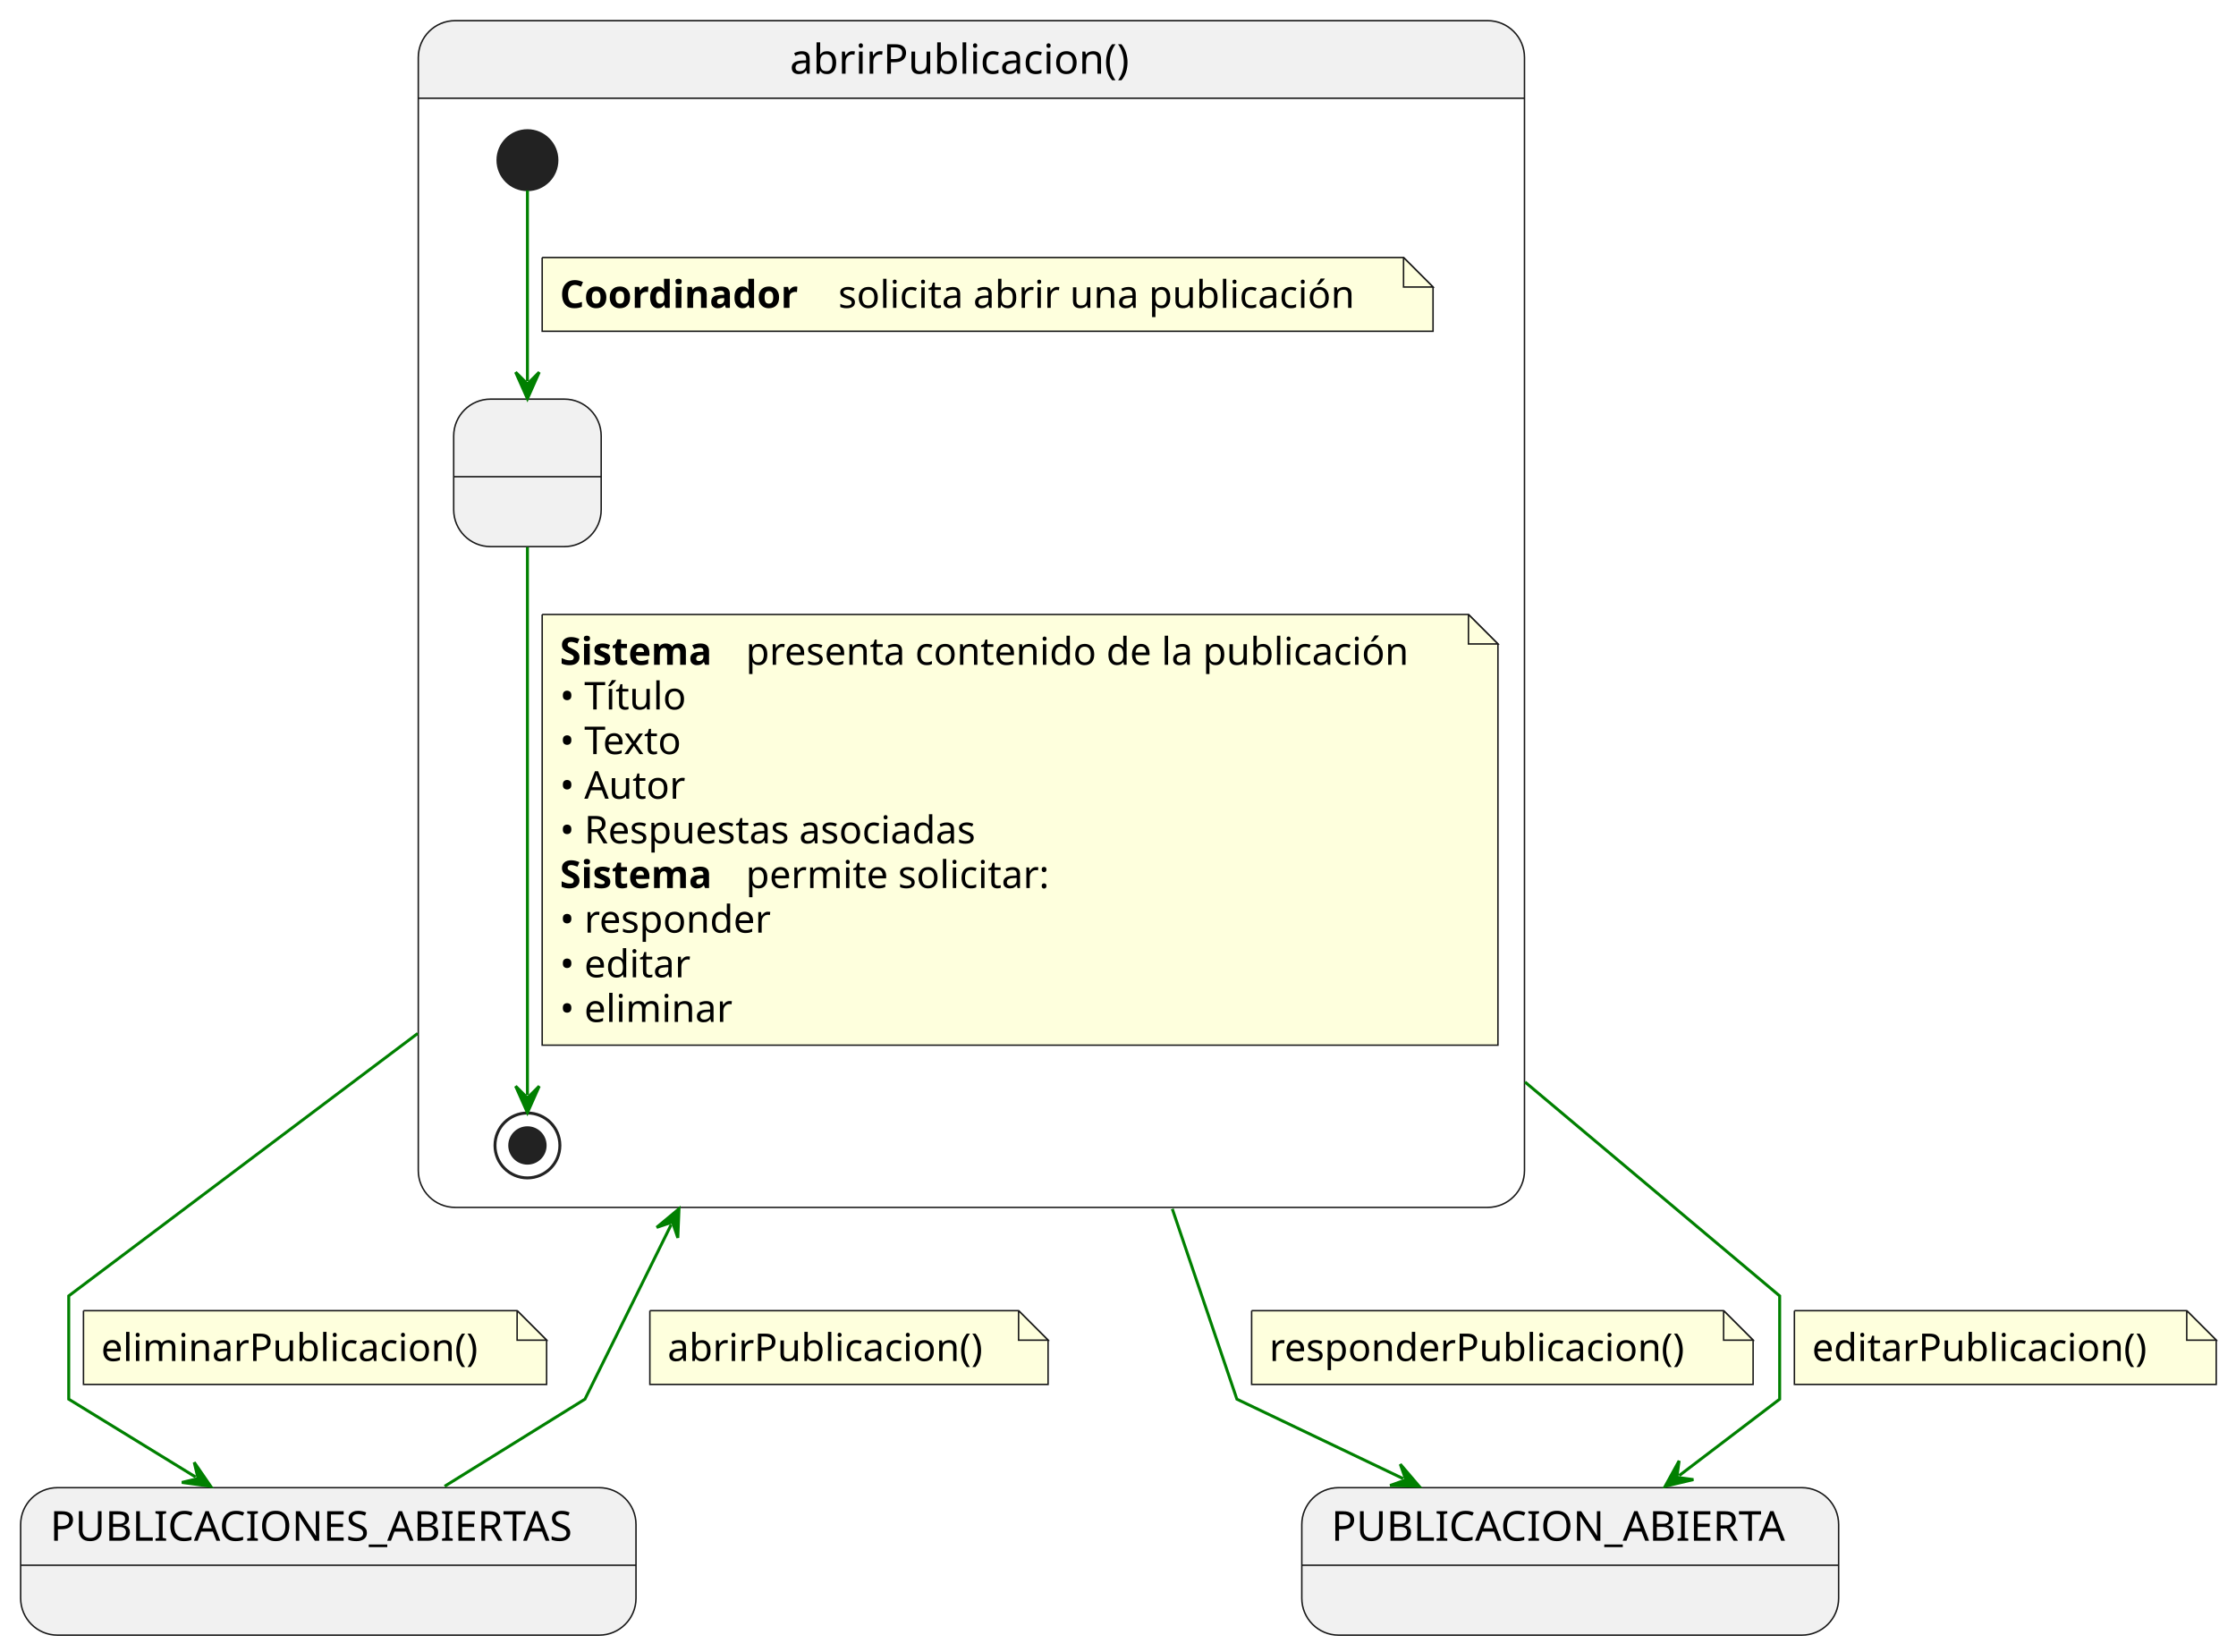
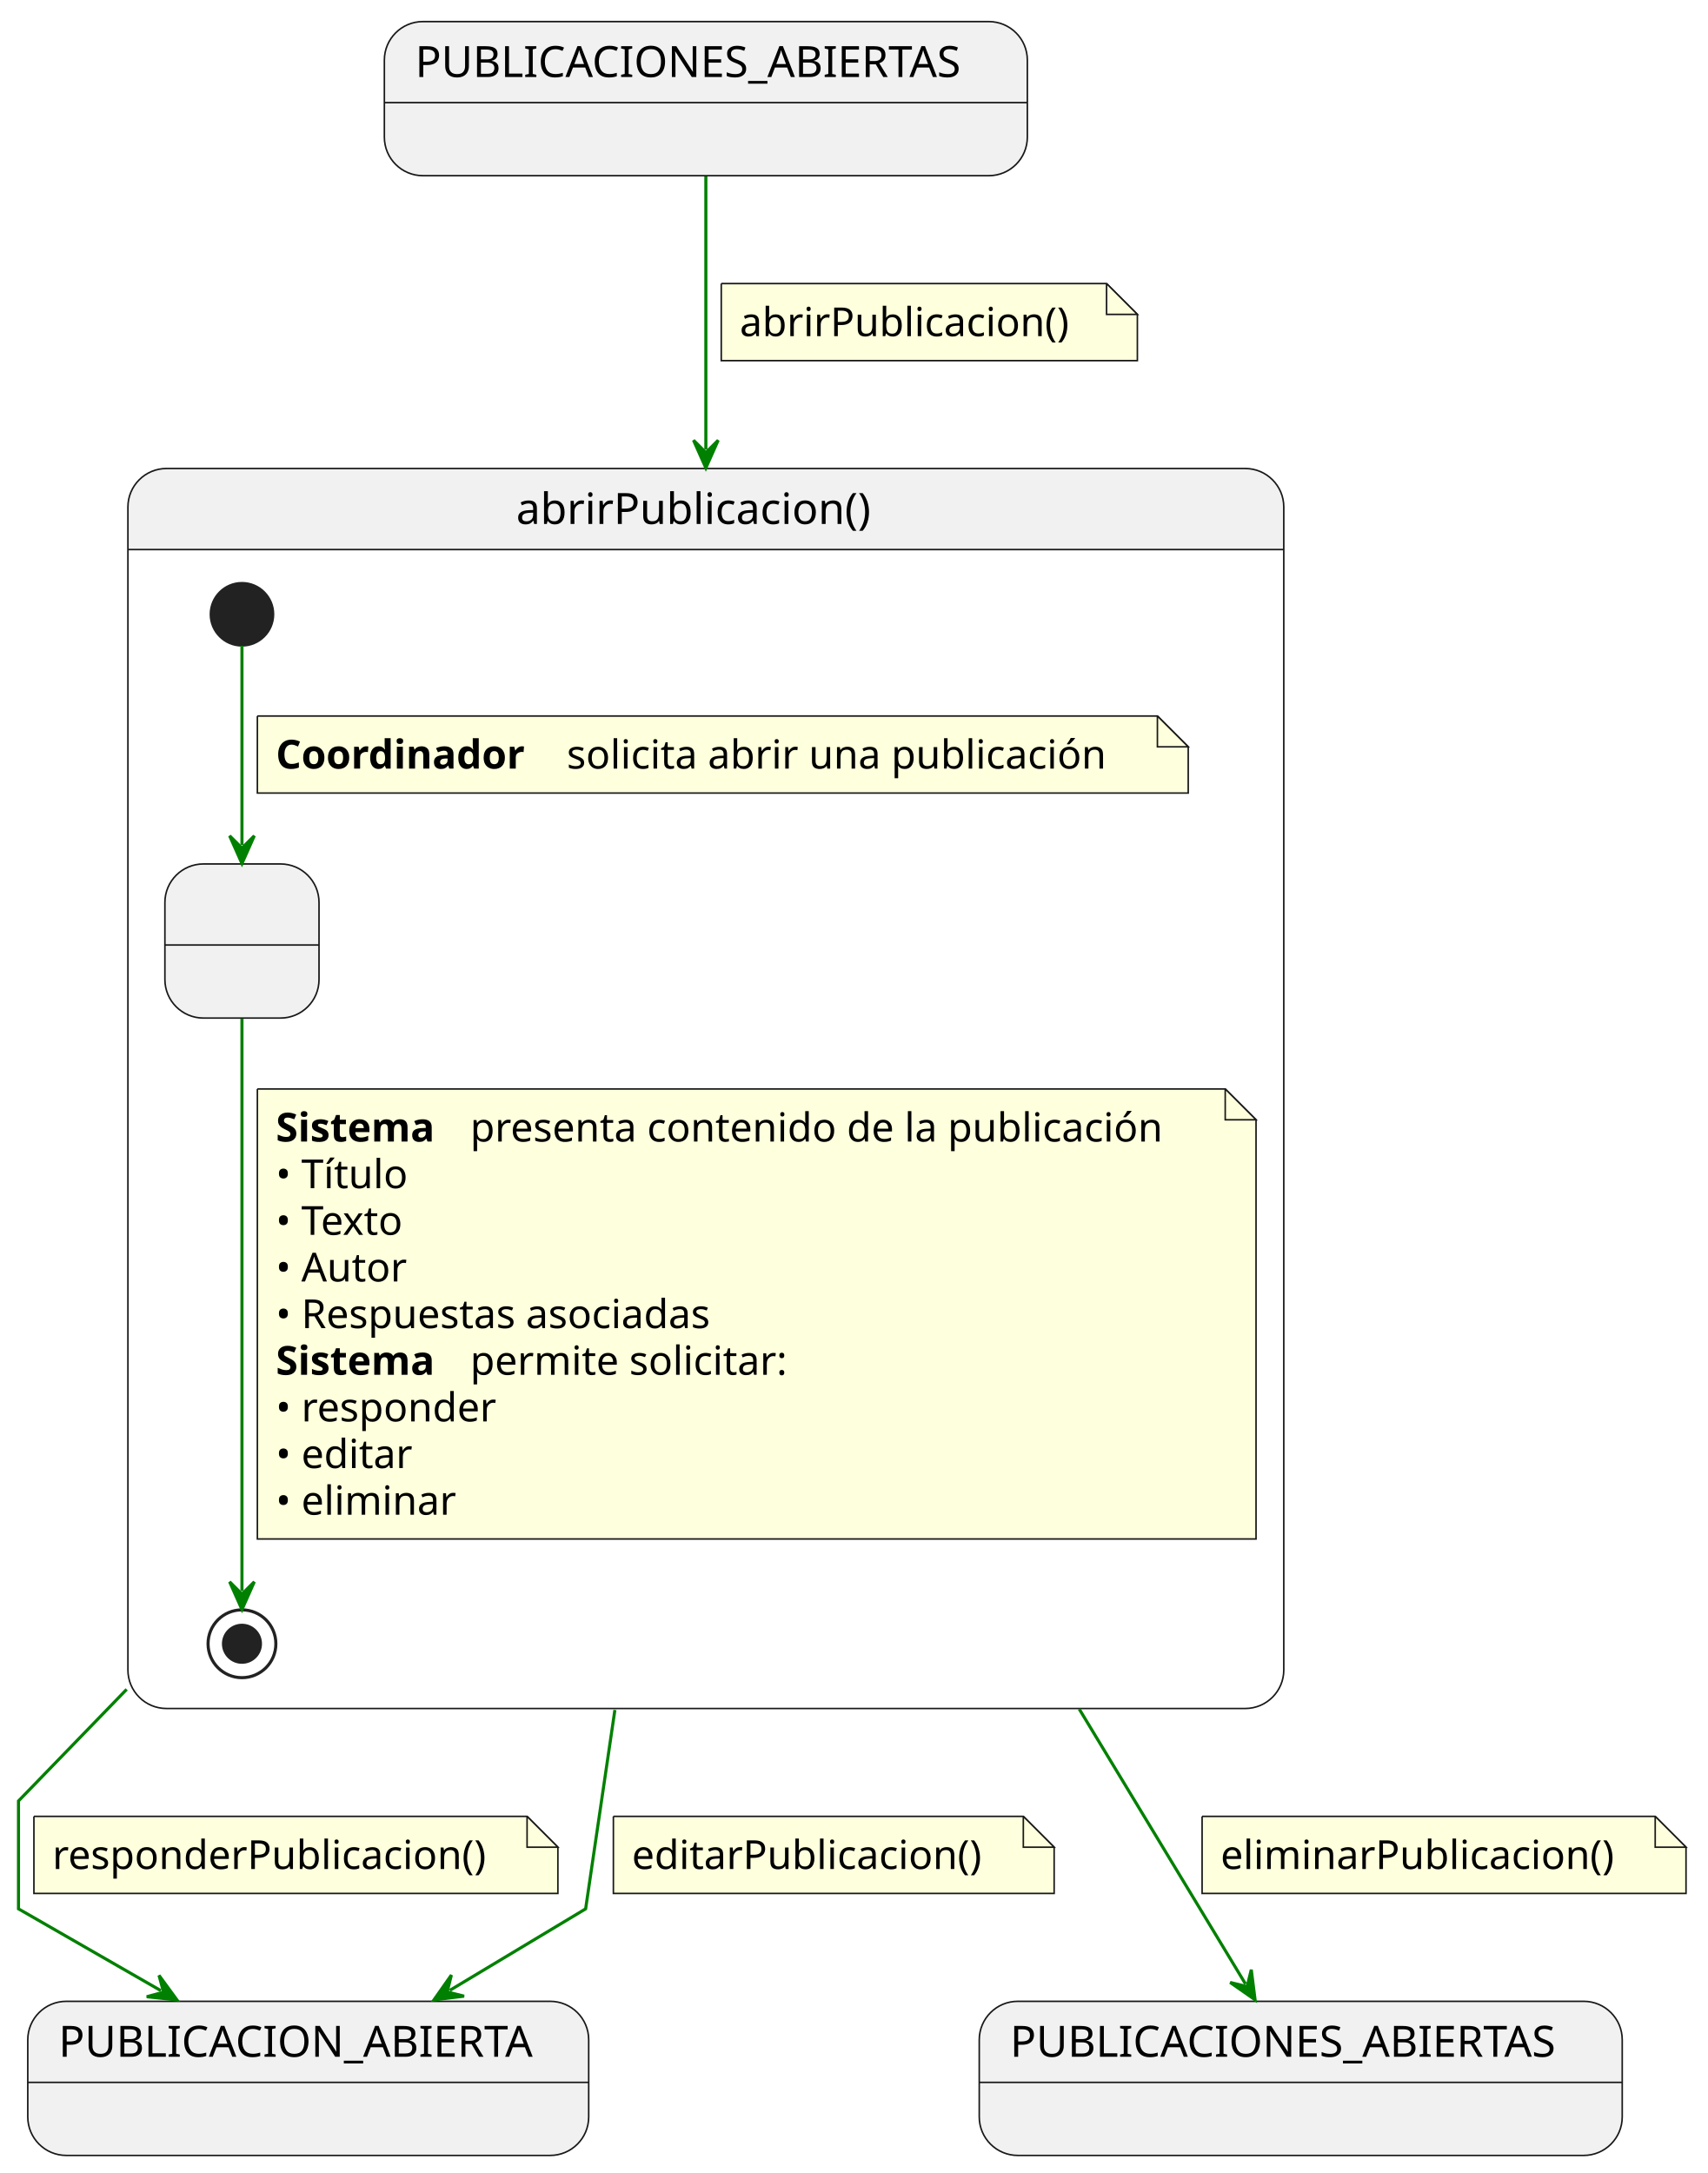
- <svg xmlns="http://www.w3.org/2000/svg" contentStyleType="text/css" data-diagram-type="STATE" height="560px" preserveAspectRatio="none" style="width:758px;height:560px;background:#FFFFFF;" version="1.1" viewBox="0 0 758 560" width="758px" zoomAndPan="magnify">
+ <svg xmlns="http://www.w3.org/2000/svg" contentStyleType="text/css" data-diagram-type="STATE" height="705px" preserveAspectRatio="none" style="width:554px;height:705px;background:#FFFFFF;" version="1.1" viewBox="0 0 554 705" width="554px" zoomAndPan="magnify">
  <defs />
  <g>
-     <path d="M154.3,7 L504.3,7 A12.5,12.5 0 0 1 516.8,19.5 L516.8,33.297 L141.8,33.297 L141.8,19.5 A12.5,12.5 0 0 1 154.3,7" fill="#F1F1F1" />
-     <rect fill="none" height="402.297" rx="12.5" ry="12.5" style="stroke:#181818;stroke-width:0.5;" width="375" x="141.8" y="7" />
-     <line style="stroke:#181818;stroke-width:0.5;" x1="141.8" x2="516.8" y1="33.297" y2="33.297" />
-     <text fill="#000000" font-family="sans-serif" font-size="14" lengthAdjust="spacing" textLength="123.074" x="267.763" y="24.995">abrirPublicacion()</text>
    <g>
-       <rect fill="#F1F1F1" height="50" rx="12.5" ry="12.5" style="stroke:#181818;stroke-width:0.5;" width="50" x="153.8" y="135.297" />
-       <line style="stroke:#181818;stroke-width:0.5;" x1="153.8" x2="203.8" y1="161.594" y2="161.594" />
-       <text fill="#000000" font-family="sans-serif" font-size="14" lengthAdjust="spacing" textLength="4.45" x="176.575" y="153.292"> </text>
+       <rect fill="#F1F1F1" height="50" rx="12.5" ry="12.5" style="stroke:#181818;stroke-width:0.5;" width="208.603" x="124.7" y="7" />
+       <line style="stroke:#181818;stroke-width:0.5;" x1="124.7" x2="333.303" y1="33.297" y2="33.297" />
+       <text fill="#000000" font-family="sans-serif" font-size="14" lengthAdjust="spacing" textLength="188.603" x="134.7" y="24.995">PUBLICACIONES_ABIERTAS</text>
    </g>
-     <ellipse cx="178.8" cy="54.297" fill="#222222" rx="10" ry="10" style="stroke:#222222;stroke-width:1;" />
-     <ellipse cx="178.8" cy="388.297" fill="none" rx="11" ry="11" style="stroke:#222222;stroke-width:1;" />
-     <ellipse cx="178.8" cy="388.297" fill="#222222" rx="6" ry="6" style="stroke:#222222;stroke-width:1;" />
-     <g class="link" data-entity-1="ent0002" data-entity-2="ent0003" data-link-type="dependency" data-source-line="7" id="lnk3">
-       <path d="M178.8,64.527 C178.8,80.237 178.8,106.657 178.8,129.167" fill="none" id="*start*abrirPublicacion-to-MostrandoPublicacion" style="stroke:#008000;stroke-width:1;" />
-       <polygon fill="#008000" points="178.8,135.167,182.8,126.167,178.8,130.167,174.8,126.167,178.8,135.167" style="stroke:#008000;stroke-width:1;" />
-       <path d="M183.8,87.297 L183.8,112.297 L485.8,112.297 L485.8,97.297 L475.8,87.297 L183.8,87.297" fill="#FEFFDD" style="stroke:#181818;stroke-width:0.5;" />
-       <path d="M475.8,87.297 L475.8,97.297 L485.8,97.297 L475.8,87.297" fill="#FEFFDD" style="stroke:#181818;stroke-width:0.5;" />
-       <text fill="#000000" font-family="sans-serif" font-size="13" font-weight="bold" lengthAdjust="spacing" textLength="90.251" x="189.8" y="104.364">Coordinador</text>
-       <text fill="#000000" font-family="sans-serif" font-size="13" lengthAdjust="spacing" textLength="187.167" x="284.183" y="104.364">solicita abrir una publicación</text>
+     <path d="M54,152 L404,152 A12.5,12.5 0 0 1 416.5,164.5 L416.5,178.297 L41.5,178.297 L41.5,164.5 A12.5,12.5 0 0 1 54,152" fill="#F1F1F1" />
+     <rect fill="none" height="402.297" rx="12.5" ry="12.5" style="stroke:#181818;stroke-width:0.5;" width="375" x="41.5" y="152" />
+     <line style="stroke:#181818;stroke-width:0.5;" x1="41.5" x2="416.5" y1="178.297" y2="178.297" />
+     <text fill="#000000" font-family="sans-serif" font-size="14" lengthAdjust="spacing" textLength="123.074" x="167.463" y="169.995">abrirPublicacion()</text>
+     <g>
+       <rect fill="#F1F1F1" height="50" rx="12.5" ry="12.5" style="stroke:#181818;stroke-width:0.5;" width="50" x="53.5" y="280.297" />
+       <line style="stroke:#181818;stroke-width:0.5;" x1="53.5" x2="103.5" y1="306.594" y2="306.594" />
+       <text fill="#000000" font-family="sans-serif" font-size="14" lengthAdjust="spacing" textLength="4.45" x="76.275" y="298.292"> </text>
    </g>
-     <g class="link" data-entity-1="ent0003" data-entity-2="ent0004" data-link-type="dependency" data-source-line="12" id="lnk5">
-       <path d="M178.8,185.487 C178.8,234.447 178.8,337.517 178.8,371.197" fill="none" id="MostrandoPublicacion-to-*end*abrirPublicacion" style="stroke:#008000;stroke-width:1;" />
-       <polygon fill="#008000" points="178.8,377.197,182.8,368.197,178.8,372.197,174.8,368.197,178.8,377.197" style="stroke:#008000;stroke-width:1;" />
-       <path d="M183.8,208.297 L183.8,354.297 L507.8,354.297 L507.8,218.297 L497.8,208.297 L183.8,208.297" fill="#FEFFDD" style="stroke:#181818;stroke-width:0.5;" />
-       <path d="M497.8,208.297 L497.8,218.297 L507.8,218.297 L497.8,208.297" fill="#FEFFDD" style="stroke:#181818;stroke-width:0.5;" />
-       <text fill="#000000" font-family="sans-serif" font-size="13" font-weight="bold" lengthAdjust="spacing" textLength="58.906" x="189.8" y="225.364">Sistema</text>
-       <text fill="#000000" font-family="sans-serif" font-size="13" lengthAdjust="spacing" textLength="240.551" x="252.839" y="225.364">presenta contenido de la publicación</text>
-       <text fill="#000000" font-family="sans-serif" font-size="13" lengthAdjust="spacing" textLength="48.255" x="189.8" y="240.497">• Título</text>
-       <text fill="#000000" font-family="sans-serif" font-size="13" lengthAdjust="spacing" textLength="48.483" x="189.8" y="255.629">• Texto</text>
-       <text fill="#000000" font-family="sans-serif" font-size="13" lengthAdjust="spacing" textLength="47.328" x="189.8" y="270.762">• Autor</text>
-       <text fill="#000000" font-family="sans-serif" font-size="13" lengthAdjust="spacing" textLength="155.245" x="189.8" y="285.895">• Respuestas asociadas</text>
-       <text fill="#000000" font-family="sans-serif" font-size="13" font-weight="bold" lengthAdjust="spacing" textLength="58.906" x="189.8" y="301.028">Sistema</text>
-       <text fill="#000000" font-family="sans-serif" font-size="13" lengthAdjust="spacing" textLength="110.595" x="252.839" y="301.028">permite solicitar:</text>
-       <text fill="#000000" font-family="sans-serif" font-size="13" lengthAdjust="spacing" textLength="77.956" x="189.8" y="316.161">• responder</text>
-       <text fill="#000000" font-family="sans-serif" font-size="13" lengthAdjust="spacing" textLength="50.07" x="189.8" y="331.293">• editar</text>
-       <text fill="#000000" font-family="sans-serif" font-size="13" lengthAdjust="spacing" textLength="64.848" x="189.8" y="346.426">• eliminar</text>
+     <ellipse cx="78.5" cy="199.297" fill="#222222" rx="10" ry="10" style="stroke:#222222;stroke-width:1;" />
+     <ellipse cx="78.5" cy="533.297" fill="none" rx="11" ry="11" style="stroke:#222222;stroke-width:1;" />
+     <ellipse cx="78.5" cy="533.297" fill="#222222" rx="6" ry="6" style="stroke:#222222;stroke-width:1;" />
+     <g class="link" data-entity-1="ent0003" data-entity-2="ent0004" data-link-type="dependency" data-source-line="13" id="lnk4">
+       <path d="M78.5,209.527 C78.5,225.237 78.5,251.657 78.5,274.167" fill="none" id="*start*abrirPublicacion-to-MostrandoPublicacion" style="stroke:#008000;stroke-width:1;" />
+       <polygon fill="#008000" points="78.5,280.167,82.5,271.167,78.5,275.167,74.5,271.167,78.5,280.167" style="stroke:#008000;stroke-width:1;" />
+       <path d="M83.5,232.297 L83.5,257.297 L385.5,257.297 L385.5,242.297 L375.5,232.297 L83.5,232.297" fill="#FEFFDD" style="stroke:#181818;stroke-width:0.5;" />
+       <path d="M375.5,232.297 L375.5,242.297 L385.5,242.297 L375.5,232.297" fill="#FEFFDD" style="stroke:#181818;stroke-width:0.5;" />
+       <text fill="#000000" font-family="sans-serif" font-size="13" font-weight="bold" lengthAdjust="spacing" textLength="90.251" x="89.5" y="249.364">Coordinador</text>
+       <text fill="#000000" font-family="sans-serif" font-size="13" lengthAdjust="spacing" textLength="187.167" x="183.883" y="249.364">solicita abrir una publicación</text>
+     </g>
+     <g class="link" data-entity-1="ent0004" data-entity-2="ent0005" data-link-type="dependency" data-source-line="18" id="lnk6">
+       <path d="M78.5,330.487 C78.5,379.447 78.5,482.517 78.5,516.197" fill="none" id="MostrandoPublicacion-to-*end*abrirPublicacion" style="stroke:#008000;stroke-width:1;" />
+       <polygon fill="#008000" points="78.5,522.197,82.5,513.197,78.5,517.197,74.5,513.197,78.5,522.197" style="stroke:#008000;stroke-width:1;" />
+       <path d="M83.5,353.297 L83.5,499.297 L407.5,499.297 L407.5,363.297 L397.5,353.297 L83.5,353.297" fill="#FEFFDD" style="stroke:#181818;stroke-width:0.5;" />
+       <path d="M397.5,353.297 L397.5,363.297 L407.5,363.297 L397.5,353.297" fill="#FEFFDD" style="stroke:#181818;stroke-width:0.5;" />
+       <text fill="#000000" font-family="sans-serif" font-size="13" font-weight="bold" lengthAdjust="spacing" textLength="58.906" x="89.5" y="370.364">Sistema</text>
+       <text fill="#000000" font-family="sans-serif" font-size="13" lengthAdjust="spacing" textLength="240.551" x="152.539" y="370.364">presenta contenido de la publicación</text>
+       <text fill="#000000" font-family="sans-serif" font-size="13" lengthAdjust="spacing" textLength="48.255" x="89.5" y="385.497">• Título</text>
+       <text fill="#000000" font-family="sans-serif" font-size="13" lengthAdjust="spacing" textLength="48.483" x="89.5" y="400.629">• Texto</text>
+       <text fill="#000000" font-family="sans-serif" font-size="13" lengthAdjust="spacing" textLength="47.328" x="89.5" y="415.762">• Autor</text>
+       <text fill="#000000" font-family="sans-serif" font-size="13" lengthAdjust="spacing" textLength="155.245" x="89.5" y="430.895">• Respuestas asociadas</text>
+       <text fill="#000000" font-family="sans-serif" font-size="13" font-weight="bold" lengthAdjust="spacing" textLength="58.906" x="89.5" y="446.028">Sistema</text>
+       <text fill="#000000" font-family="sans-serif" font-size="13" lengthAdjust="spacing" textLength="110.595" x="152.539" y="446.028">permite solicitar:</text>
+       <text fill="#000000" font-family="sans-serif" font-size="13" lengthAdjust="spacing" textLength="77.956" x="89.5" y="461.161">• responder</text>
+       <text fill="#000000" font-family="sans-serif" font-size="13" lengthAdjust="spacing" textLength="50.07" x="89.5" y="476.293">• editar</text>
+       <text fill="#000000" font-family="sans-serif" font-size="13" lengthAdjust="spacing" textLength="64.848" x="89.5" y="491.426">• eliminar</text>
    </g>
    <g>
-       <rect fill="#F1F1F1" height="50" rx="12.5" ry="12.5" style="stroke:#181818;stroke-width:0.5;" width="208.603" x="7" y="504.3" />
-       <line style="stroke:#181818;stroke-width:0.5;" x1="7" x2="215.603" y1="530.597" y2="530.597" />
-       <text fill="#000000" font-family="sans-serif" font-size="14" lengthAdjust="spacing" textLength="188.603" x="17" y="522.295">PUBLICACIONES_ABIERTAS</text>
+       <rect fill="#F1F1F1" height="50" rx="12.5" ry="12.5" style="stroke:#181818;stroke-width:0.5;" width="181.984" x="9.01" y="649.3" />
+       <line style="stroke:#181818;stroke-width:0.5;" x1="9.01" x2="190.994" y1="675.597" y2="675.597" />
+       <text fill="#000000" font-family="sans-serif" font-size="14" lengthAdjust="spacing" textLength="161.984" x="19.01" y="667.295">PUBLICACION_ABIERTA</text>
    </g>
    <g>
-       <rect fill="#F1F1F1" height="50" rx="12.5" ry="12.5" style="stroke:#181818;stroke-width:0.5;" width="181.984" x="441.31" y="504.3" />
-       <line style="stroke:#181818;stroke-width:0.5;" x1="441.31" x2="623.294" y1="530.597" y2="530.597" />
-       <text fill="#000000" font-family="sans-serif" font-size="14" lengthAdjust="spacing" textLength="161.984" x="451.31" y="522.295">PUBLICACION_ABIERTA</text>
+       <rect fill="#F1F1F1" height="50" rx="12.5" ry="12.5" style="stroke:#181818;stroke-width:0.5;" width="208.603" x="317.7" y="649.3" />
+       <line style="stroke:#181818;stroke-width:0.5;" x1="317.7" x2="526.303" y1="675.597" y2="675.597" />
+       <text fill="#000000" font-family="sans-serif" font-size="14" lengthAdjust="spacing" textLength="188.603" x="327.7" y="667.295">PUBLICACIONES_ABIERTAS</text>
    </g>
-     <g class="link" data-entity-1="ent0006" data-entity-2="ent0002" data-link-type="dependency" data-source-line="27" id="lnk7">
-       <path d="M150.73,503.83 C173.75,489.54 198.3,474.3 198.3,474.3 C198.3,474.3 209.162,452.309 227.522,415.159" fill="none" id="PUBLICACIONES_ABIERTAS-to-abrirPublicacion" style="stroke:#008000;stroke-width:1;" />
-       <polygon fill="#008000" points="230.18,409.78,222.607,416.076,227.965,414.262,229.778,419.621,230.18,409.78" style="stroke:#008000;stroke-width:1;" />
-       <path d="M220.3,444.3 L220.3,469.3 L355.3,469.3 L355.3,454.3 L345.3,444.3 L220.3,444.3" fill="#FEFFDD" style="stroke:#181818;stroke-width:0.5;" />
-       <path d="M345.3,444.3 L345.3,454.3 L355.3,454.3 L345.3,444.3" fill="#FEFFDD" style="stroke:#181818;stroke-width:0.5;" />
-       <text fill="#000000" font-family="sans-serif" font-size="13" lengthAdjust="spacing" textLength="114.283" x="226.3" y="461.367">abrirPublicacion()</text>
+     <g class="link" data-entity-1="ent0002" data-entity-2="ent0003" data-link-type="dependency" data-source-line="4" id="lnk2">
+       <path d="M229,57.25 C229,79.22 229,107.88 229,145.83" fill="none" id="in2-to-abrirPublicacion" style="stroke:#008000;stroke-width:1;" />
+       <polygon fill="#008000" points="229,151.83,233,142.83,229,146.83,225,142.83,229,151.83" style="stroke:#008000;stroke-width:1;" />
+       <path d="M234,92 L234,117 L369,117 L369,102 L359,92 L234,92" fill="#FEFFDD" style="stroke:#181818;stroke-width:0.5;" />
+       <path d="M359,92 L359,102 L369,102 L359,92" fill="#FEFFDD" style="stroke:#181818;stroke-width:0.5;" />
+       <text fill="#000000" font-family="sans-serif" font-size="13" lengthAdjust="spacing" textLength="114.283" x="240" y="109.067">abrirPublicacion()</text>
    </g>
-     <g class="link" data-entity-1="ent0002" data-entity-2="ent0006" data-link-type="dependency" data-source-line="42" id="lnk11">
-       <path d="M141.61,350.32 C78.27,397.96 23.3,439.3 23.3,439.3 C23.3,439.3 23.3,474.3 23.3,474.3 C23.3,474.3 43.026,486.401 66.306,500.691" fill="none" id="abrirPublicacion-to-PUBLICACIONES_ABIERTAS" style="stroke:#008000;stroke-width:1;" />
-       <polygon fill="#008000" points="71.42,503.83,65.842,495.713,67.159,501.214,61.657,502.531,71.42,503.83" style="stroke:#008000;stroke-width:1;" />
-       <path d="M28.3,444.3 L28.3,469.3 L185.3,469.3 L185.3,454.3 L175.3,444.3 L28.3,444.3" fill="#FEFFDD" style="stroke:#181818;stroke-width:0.5;" />
-       <path d="M175.3,444.3 L175.3,454.3 L185.3,454.3 L175.3,444.3" fill="#FEFFDD" style="stroke:#181818;stroke-width:0.5;" />
-       <text fill="#000000" font-family="sans-serif" font-size="13" lengthAdjust="spacing" textLength="136.811" x="34.3" y="461.367">eliminarPublicacion()</text>
+     <g class="link" data-entity-1="ent0003" data-entity-2="ent0007" data-link-type="dependency" data-source-line="34" id="lnk8">
+       <path d="M41.09,548.09 C20.05,569.8 6,584.3 6,584.3 C6,584.3 6,619.3 6,619.3 C6,619.3 27.328,631.551 52.198,645.841" fill="none" id="abrirPublicacion-to-PUBLICACION_ABIERTA" style="stroke:#008000;stroke-width:1;" />
+       <polygon fill="#008000" points="57.4,648.83,51.589,640.878,53.065,646.339,47.604,647.814,57.4,648.83" style="stroke:#008000;stroke-width:1;" />
+       <path d="M11,589.3 L11,614.3 L181,614.3 L181,599.3 L171,589.3 L11,589.3" fill="#FEFFDD" style="stroke:#181818;stroke-width:0.5;" />
+       <path d="M171,589.3 L171,599.3 L181,599.3 L171,589.3" fill="#FEFFDD" style="stroke:#181818;stroke-width:0.5;" />
+       <text fill="#000000" font-family="sans-serif" font-size="13" lengthAdjust="spacing" textLength="149.919" x="17" y="606.367">responderPublicacion()</text>
    </g>
-     <g class="link" data-entity-1="ent0002" data-entity-2="ent0008" data-link-type="dependency" data-source-line="32" id="lnk9">
-       <path d="M397.4,409.78 C410.01,446.93 419.3,474.3 419.3,474.3 C419.3,474.3 445.776,486.953 475.676,501.243" fill="none" id="abrirPublicacion-to-PUBLICACION_ABIERTA" style="stroke:#008000;stroke-width:1;" />
-       <polygon fill="#008000" points="481.09,503.83,474.695,496.34,476.579,501.674,471.245,503.558,481.09,503.83" style="stroke:#008000;stroke-width:1;" />
-       <path d="M424.3,444.3 L424.3,469.3 L594.3,469.3 L594.3,454.3 L584.3,444.3 L424.3,444.3" fill="#FEFFDD" style="stroke:#181818;stroke-width:0.5;" />
-       <path d="M584.3,444.3 L584.3,454.3 L594.3,454.3 L584.3,444.3" fill="#FEFFDD" style="stroke:#181818;stroke-width:0.5;" />
-       <text fill="#000000" font-family="sans-serif" font-size="13" lengthAdjust="spacing" textLength="149.919" x="430.3" y="461.367">responderPublicacion()</text>
+     <g class="link" data-entity-1="ent0003" data-entity-2="ent0007" data-link-type="dependency" data-source-line="39" id="lnk9">
+       <path d="M199.49,554.78 C194.03,591.93 190,619.3 190,619.3 C190,619.3 169.745,631.452 145.935,645.742" fill="none" id="abrirPublicacion-to-PUBLICACION_ABIERTA-1" style="stroke:#008000;stroke-width:1;" />
+       <polygon fill="#008000" points="140.79,648.83,150.565,647.628,145.077,646.257,146.448,640.769,140.79,648.83" style="stroke:#008000;stroke-width:1;" />
+       <path d="M199,589.3 L199,614.3 L342,614.3 L342,599.3 L332,589.3 L199,589.3" fill="#FEFFDD" style="stroke:#181818;stroke-width:0.5;" />
+       <path d="M332,589.3 L332,599.3 L342,599.3 L332,589.3" fill="#FEFFDD" style="stroke:#181818;stroke-width:0.5;" />
+       <text fill="#000000" font-family="sans-serif" font-size="13" lengthAdjust="spacing" textLength="122.034" x="205" y="606.367">editarPublicacion()</text>
    </g>
-     <g class="link" data-entity-1="ent0002" data-entity-2="ent0008" data-link-type="dependency" data-source-line="37" id="lnk10">
-       <path d="M516.98,366.8 C564.97,407.1 603.3,439.3 603.3,439.3 C603.3,439.3 603.3,474.3 603.3,474.3 C603.3,474.3 588.035,485.907 569.255,500.197" fill="none" id="abrirPublicacion-to-PUBLICACION_ABIERTA-1" style="stroke:#008000;stroke-width:1;" />
-       <polygon fill="#008000" points="564.48,503.83,574.064,501.563,568.459,500.802,569.22,495.197,564.48,503.83" style="stroke:#008000;stroke-width:1;" />
-       <path d="M608.3,444.3 L608.3,469.3 L751.3,469.3 L751.3,454.3 L741.3,444.3 L608.3,444.3" fill="#FEFFDD" style="stroke:#181818;stroke-width:0.5;" />
-       <path d="M741.3,444.3 L741.3,454.3 L751.3,454.3 L741.3,444.3" fill="#FEFFDD" style="stroke:#181818;stroke-width:0.5;" />
-       <text fill="#000000" font-family="sans-serif" font-size="13" lengthAdjust="spacing" textLength="122.034" x="614.3" y="461.367">editarPublicacion()</text>
+     <g class="link" data-entity-1="ent0003" data-entity-2="ent0010" data-link-type="dependency" data-source-line="44" id="lnk11">
+       <path d="M350.13,554.46 C373.01,592.28 390.796,621.696 404.086,643.676" fill="none" id="abrirPublicacion-to-PUBLICACIONES_ABIERTAS" style="stroke:#008000;stroke-width:1;" />
+       <polygon fill="#008000" points="407.19,648.81,405.956,639.039,404.603,644.531,399.11,643.178,407.19,648.81" style="stroke:#008000;stroke-width:1;" />
+       <path d="M390,589.3 L390,614.3 L547,614.3 L547,599.3 L537,589.3 L390,589.3" fill="#FEFFDD" style="stroke:#181818;stroke-width:0.5;" />
+       <path d="M537,589.3 L537,599.3 L547,599.3 L537,589.3" fill="#FEFFDD" style="stroke:#181818;stroke-width:0.5;" />
+       <text fill="#000000" font-family="sans-serif" font-size="13" lengthAdjust="spacing" textLength="136.811" x="396" y="606.367">eliminarPublicacion()</text>
    </g>
  </g>
</svg>
